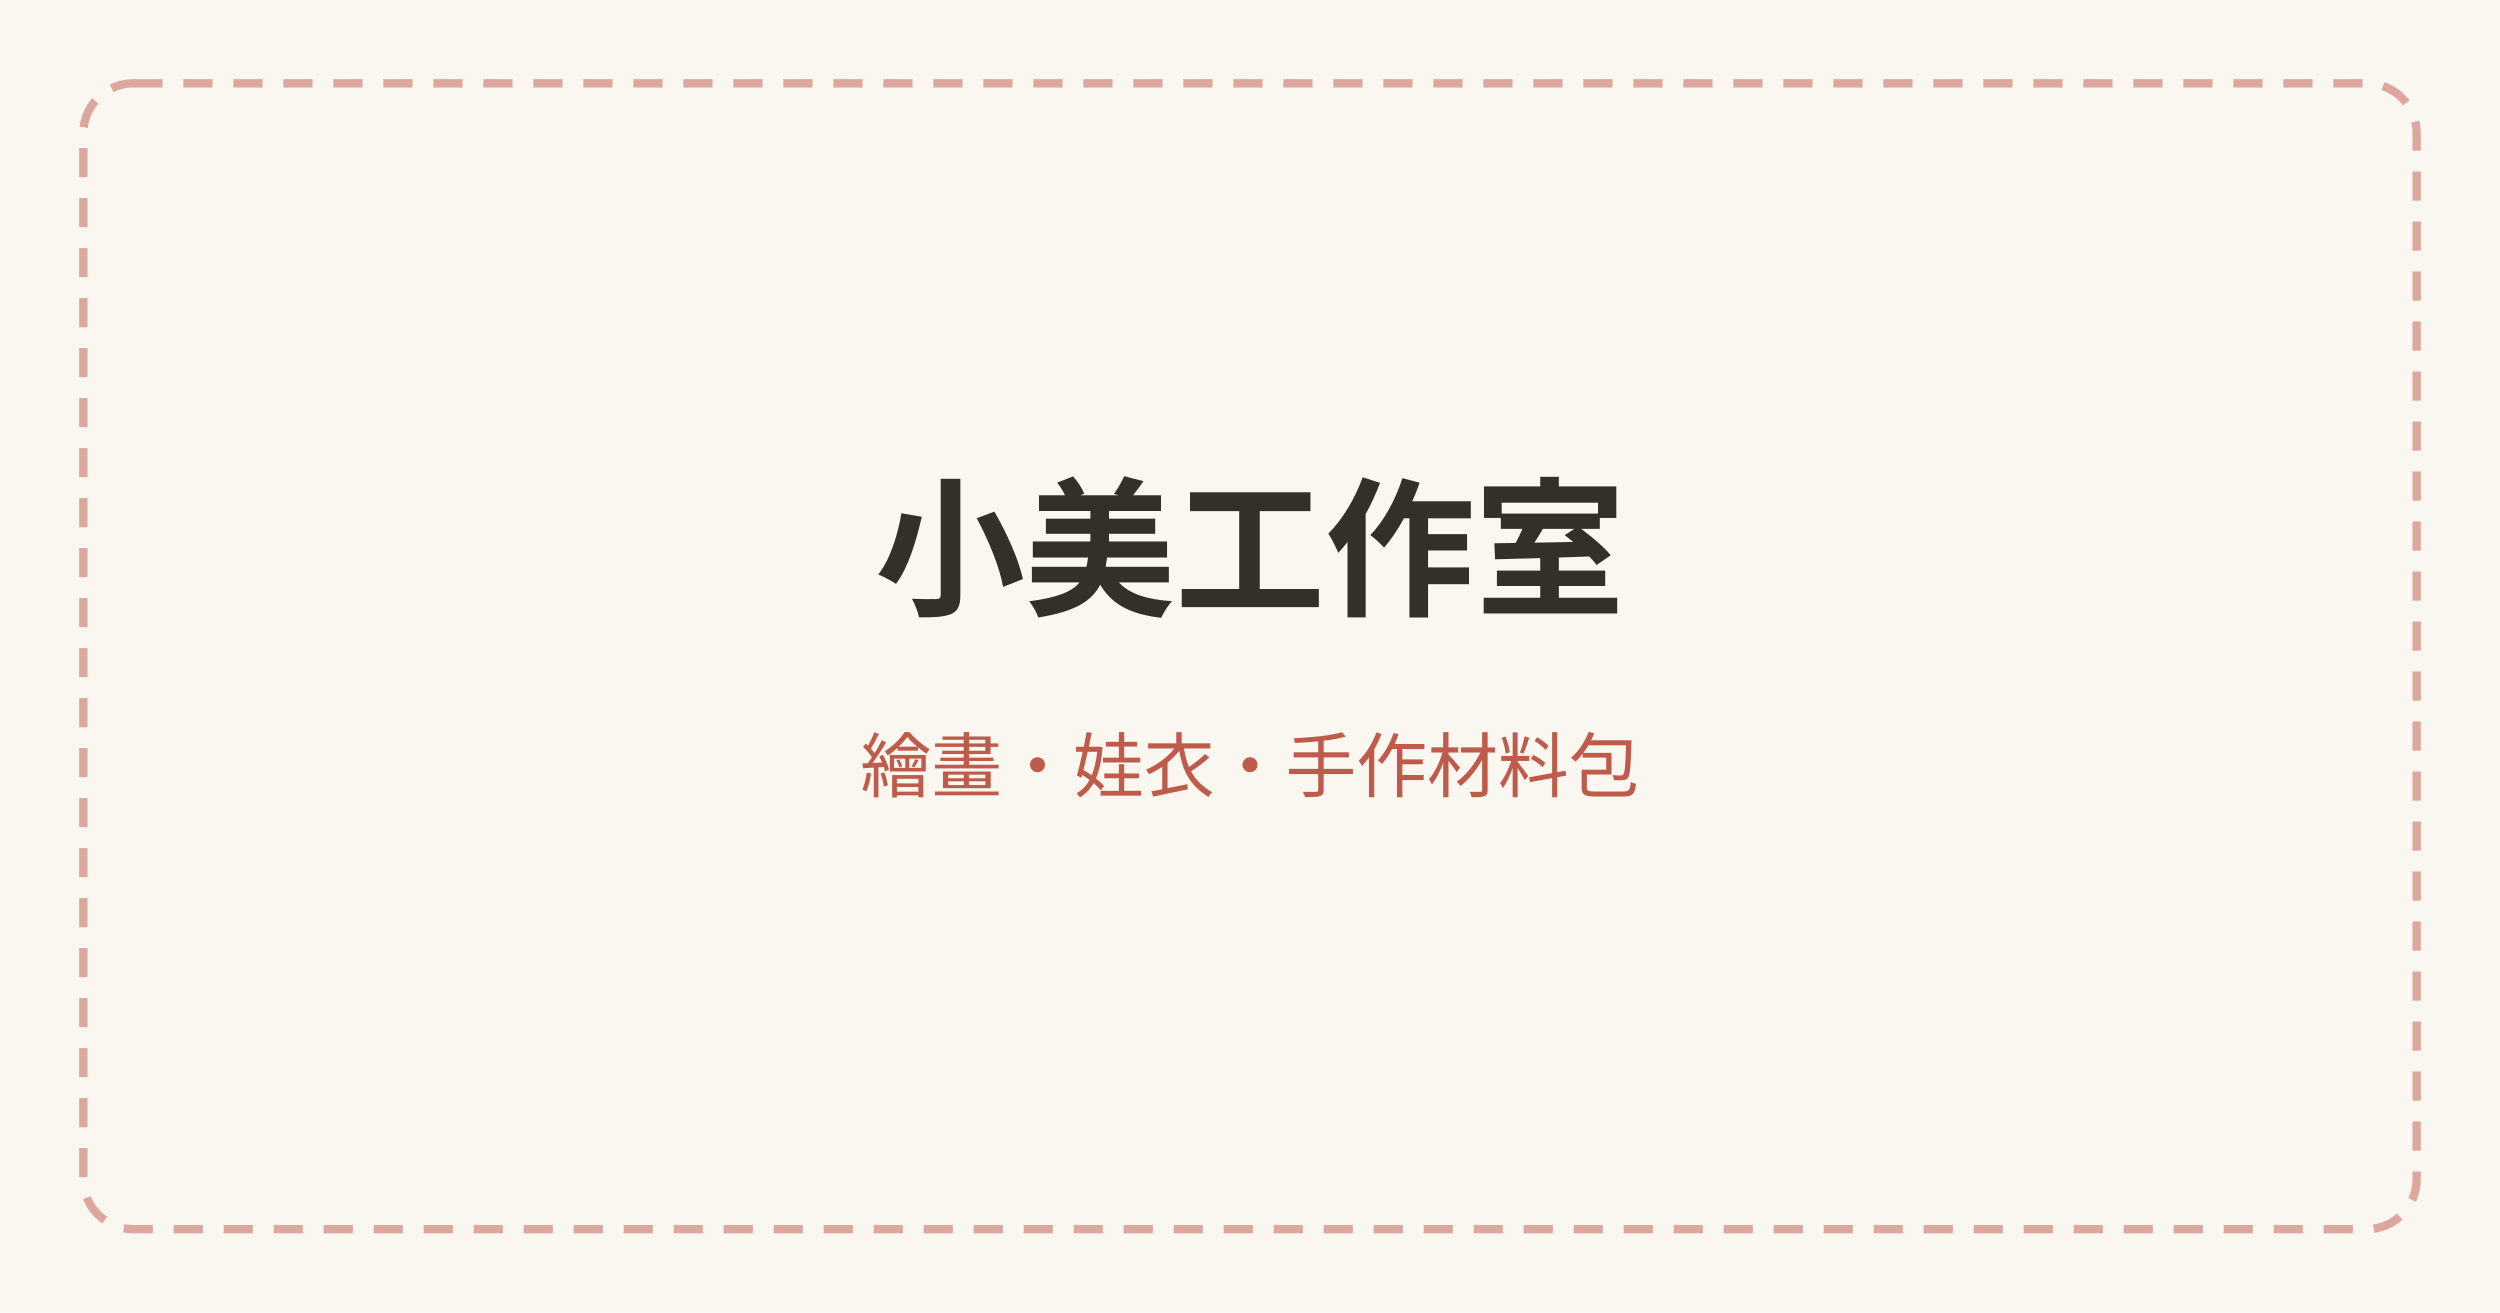
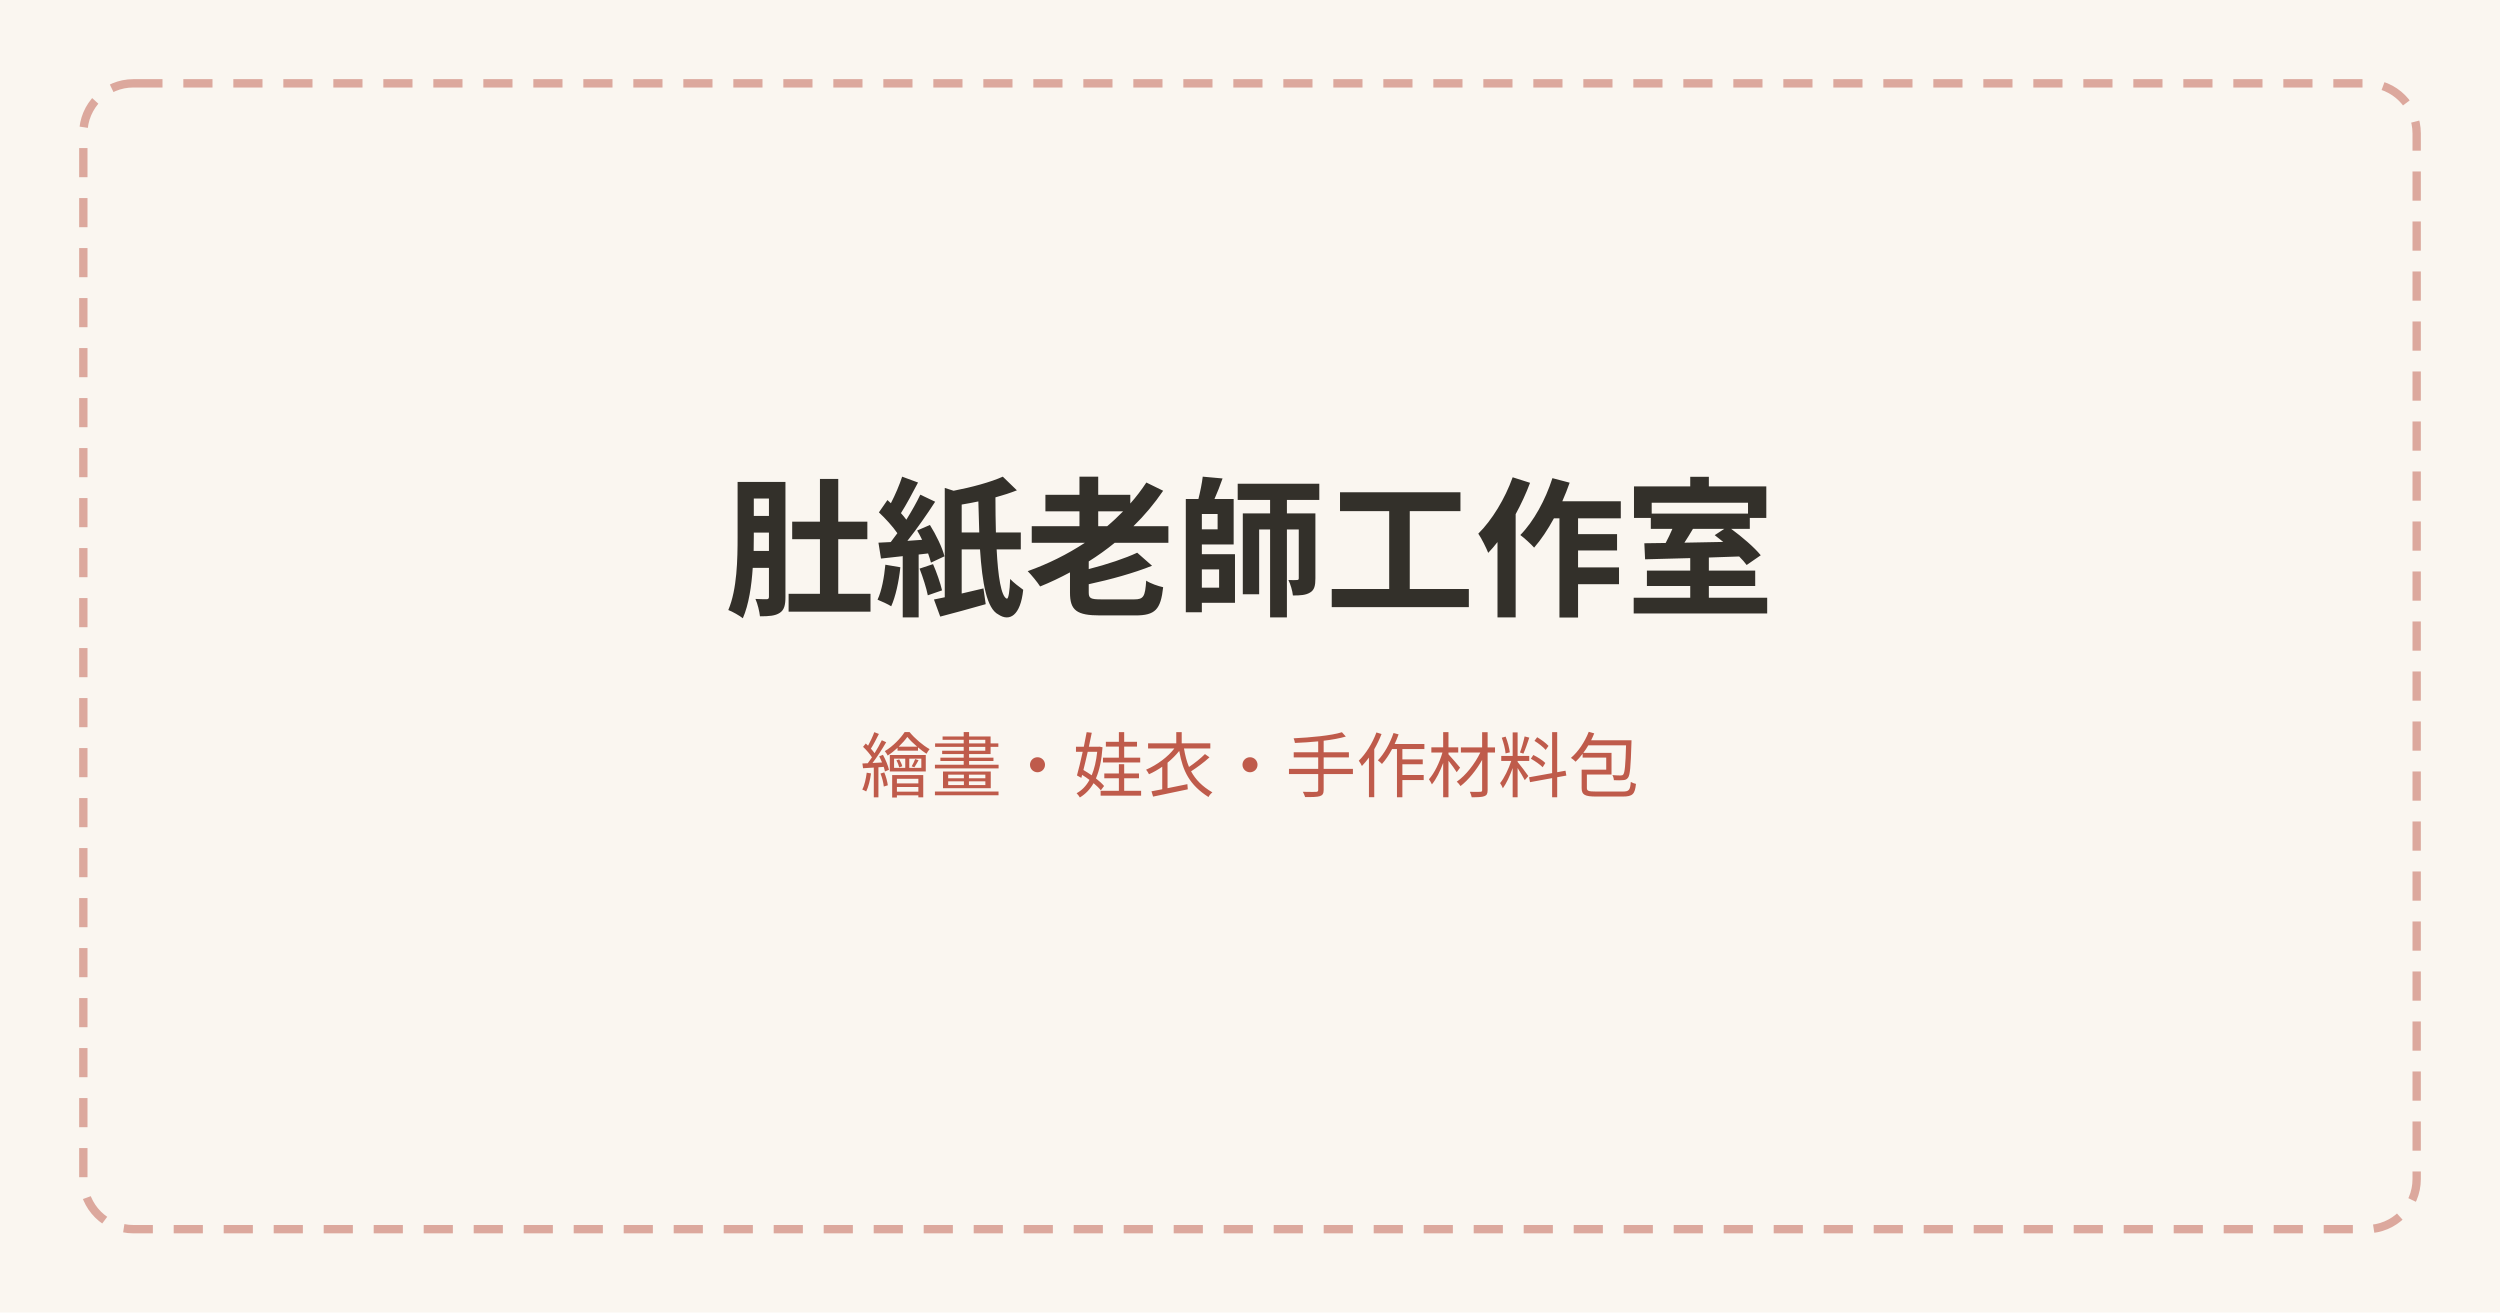
<svg xmlns="http://www.w3.org/2000/svg" viewBox="0 0 1200 630">
  <rect width="1200" height="630" fill="#faf6f0" />
  <rect x="40" y="40" width="1120" height="550" rx="24" fill="none" stroke="#bf5b4b" stroke-width="4" stroke-dasharray="14 10" stroke-opacity="0.5" />
-   <text x="600" y="290" font-family="serif" font-size="72" font-weight="700" fill="#33302a" text-anchor="middle">小美工作室</text>
+   <text x="600" y="290" font-family="serif" font-size="72" font-weight="700" fill="#33302a" text-anchor="middle">肚紙老師工作室</text>
  <text x="600" y="380" font-family="sans-serif" font-size="34" fill="#bf5b4b" text-anchor="middle">繪畫・娃衣・手作材料包</text>
</svg>
